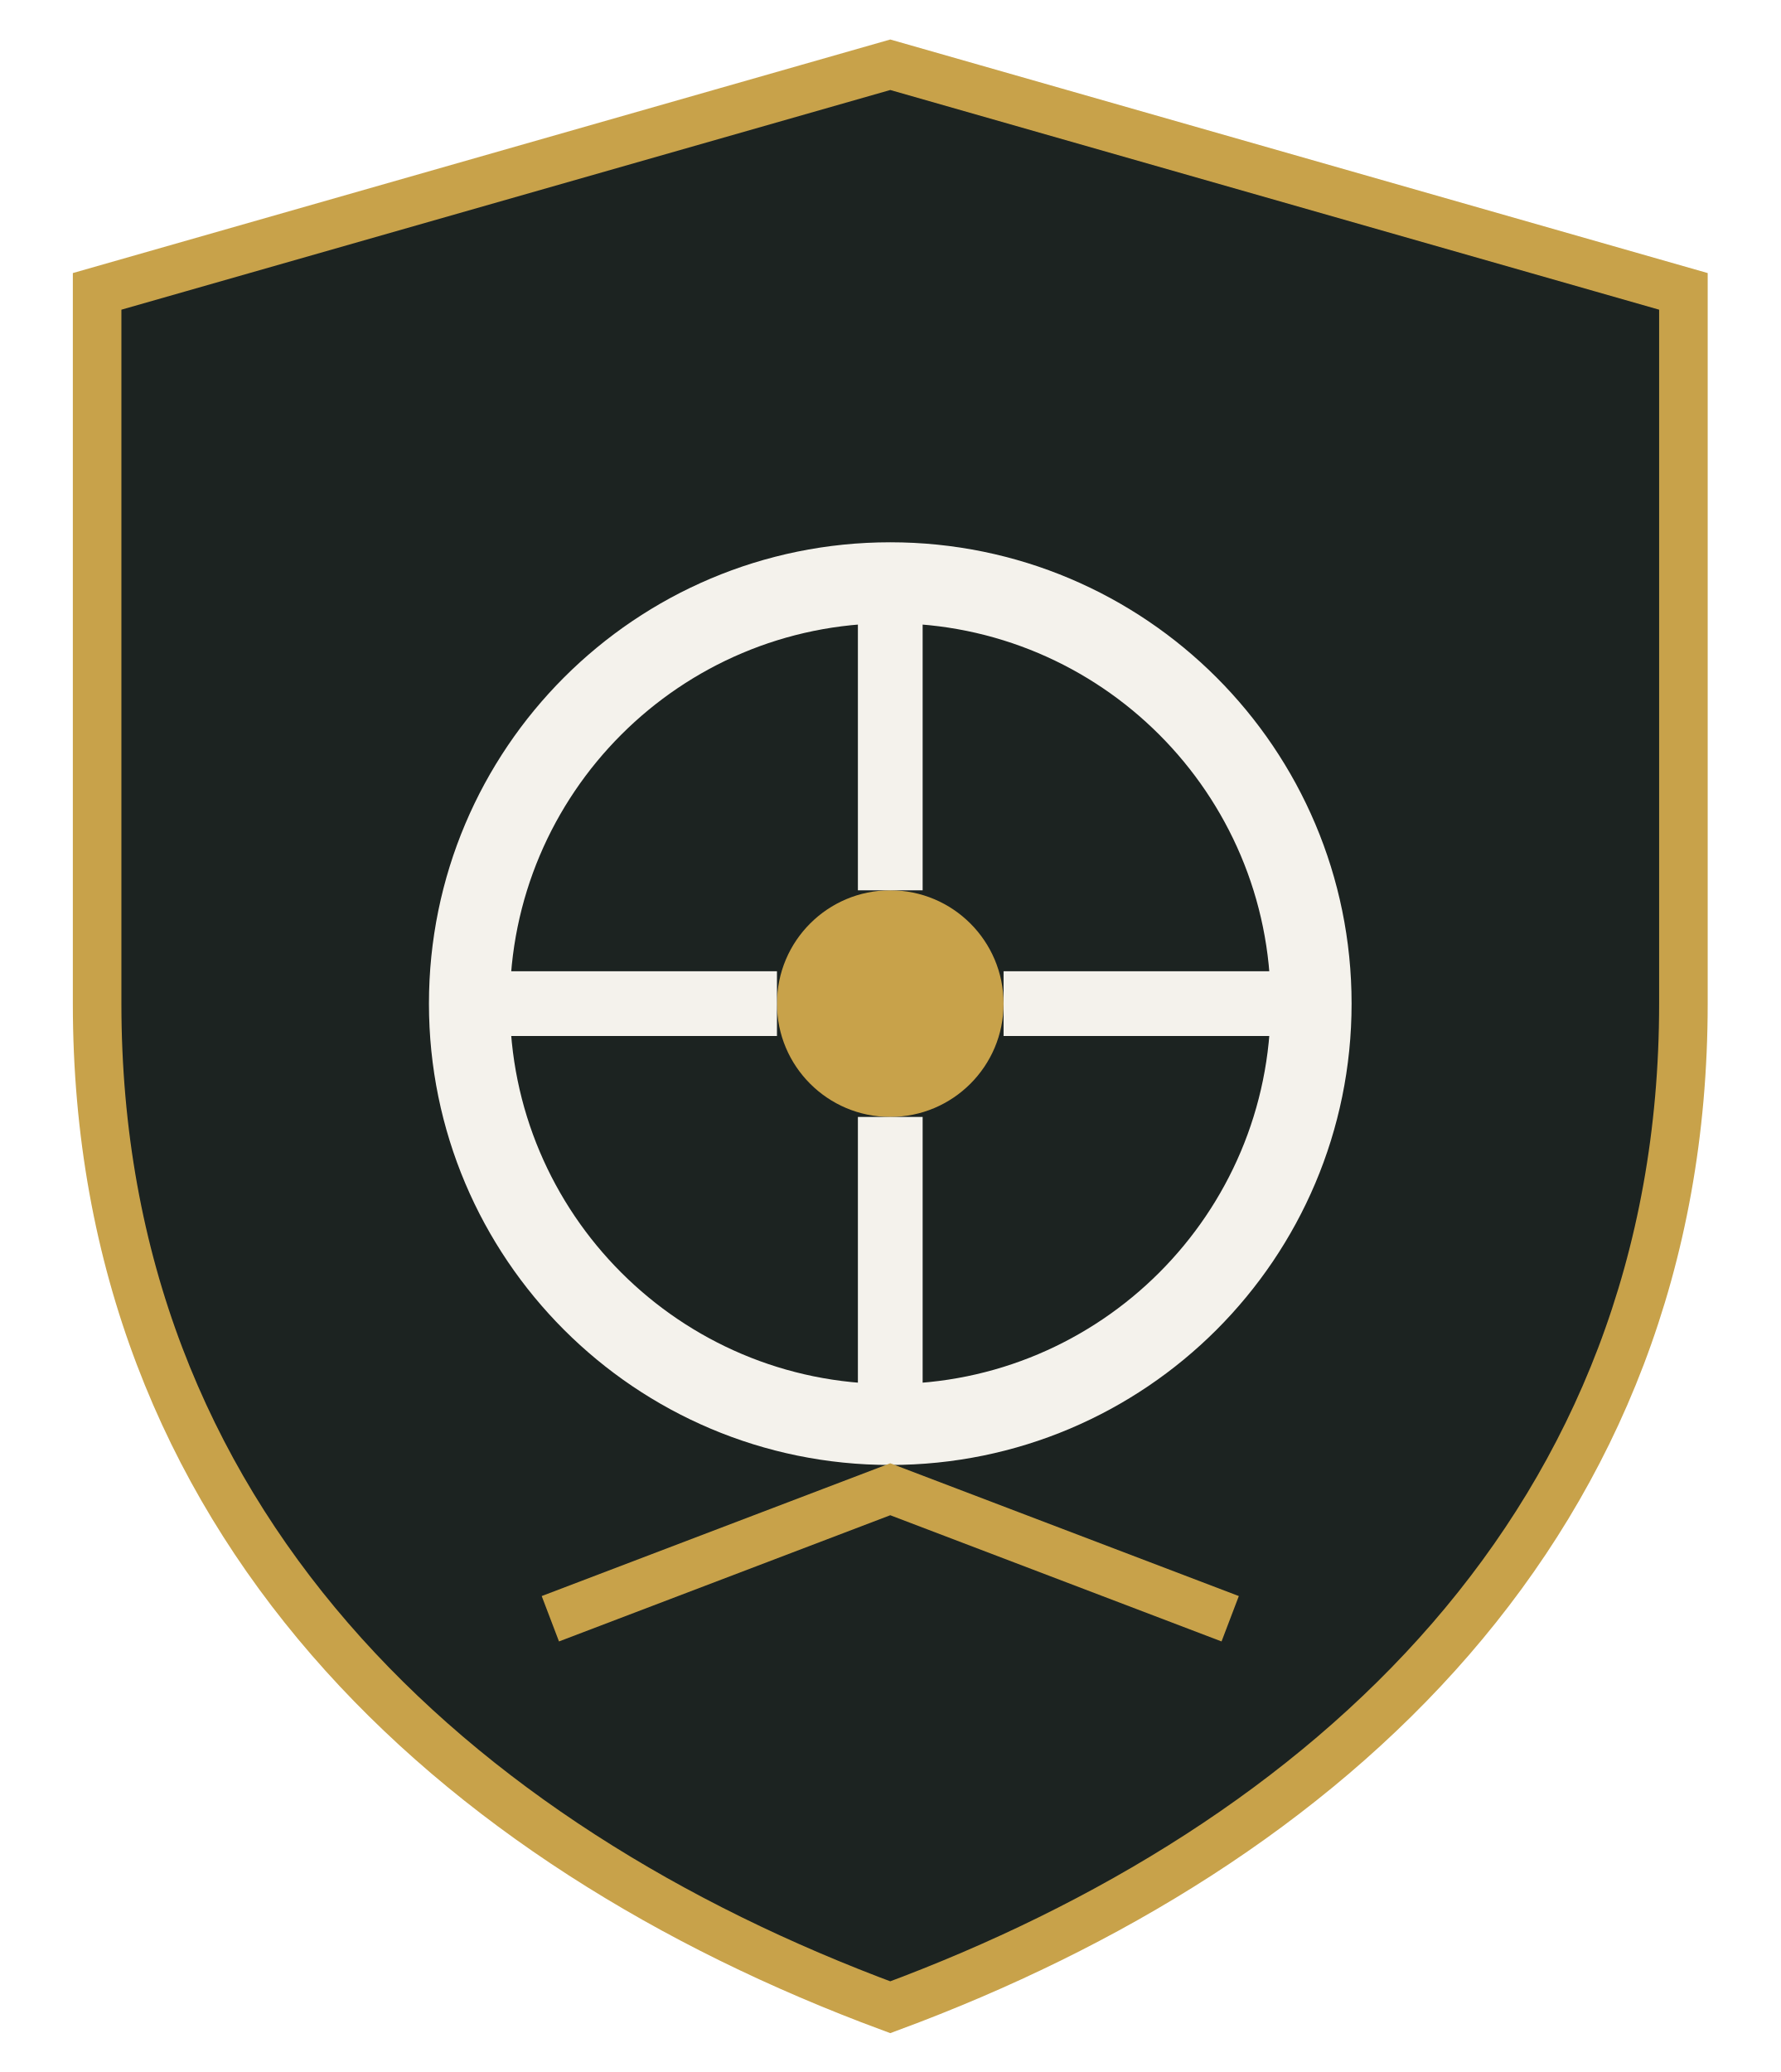
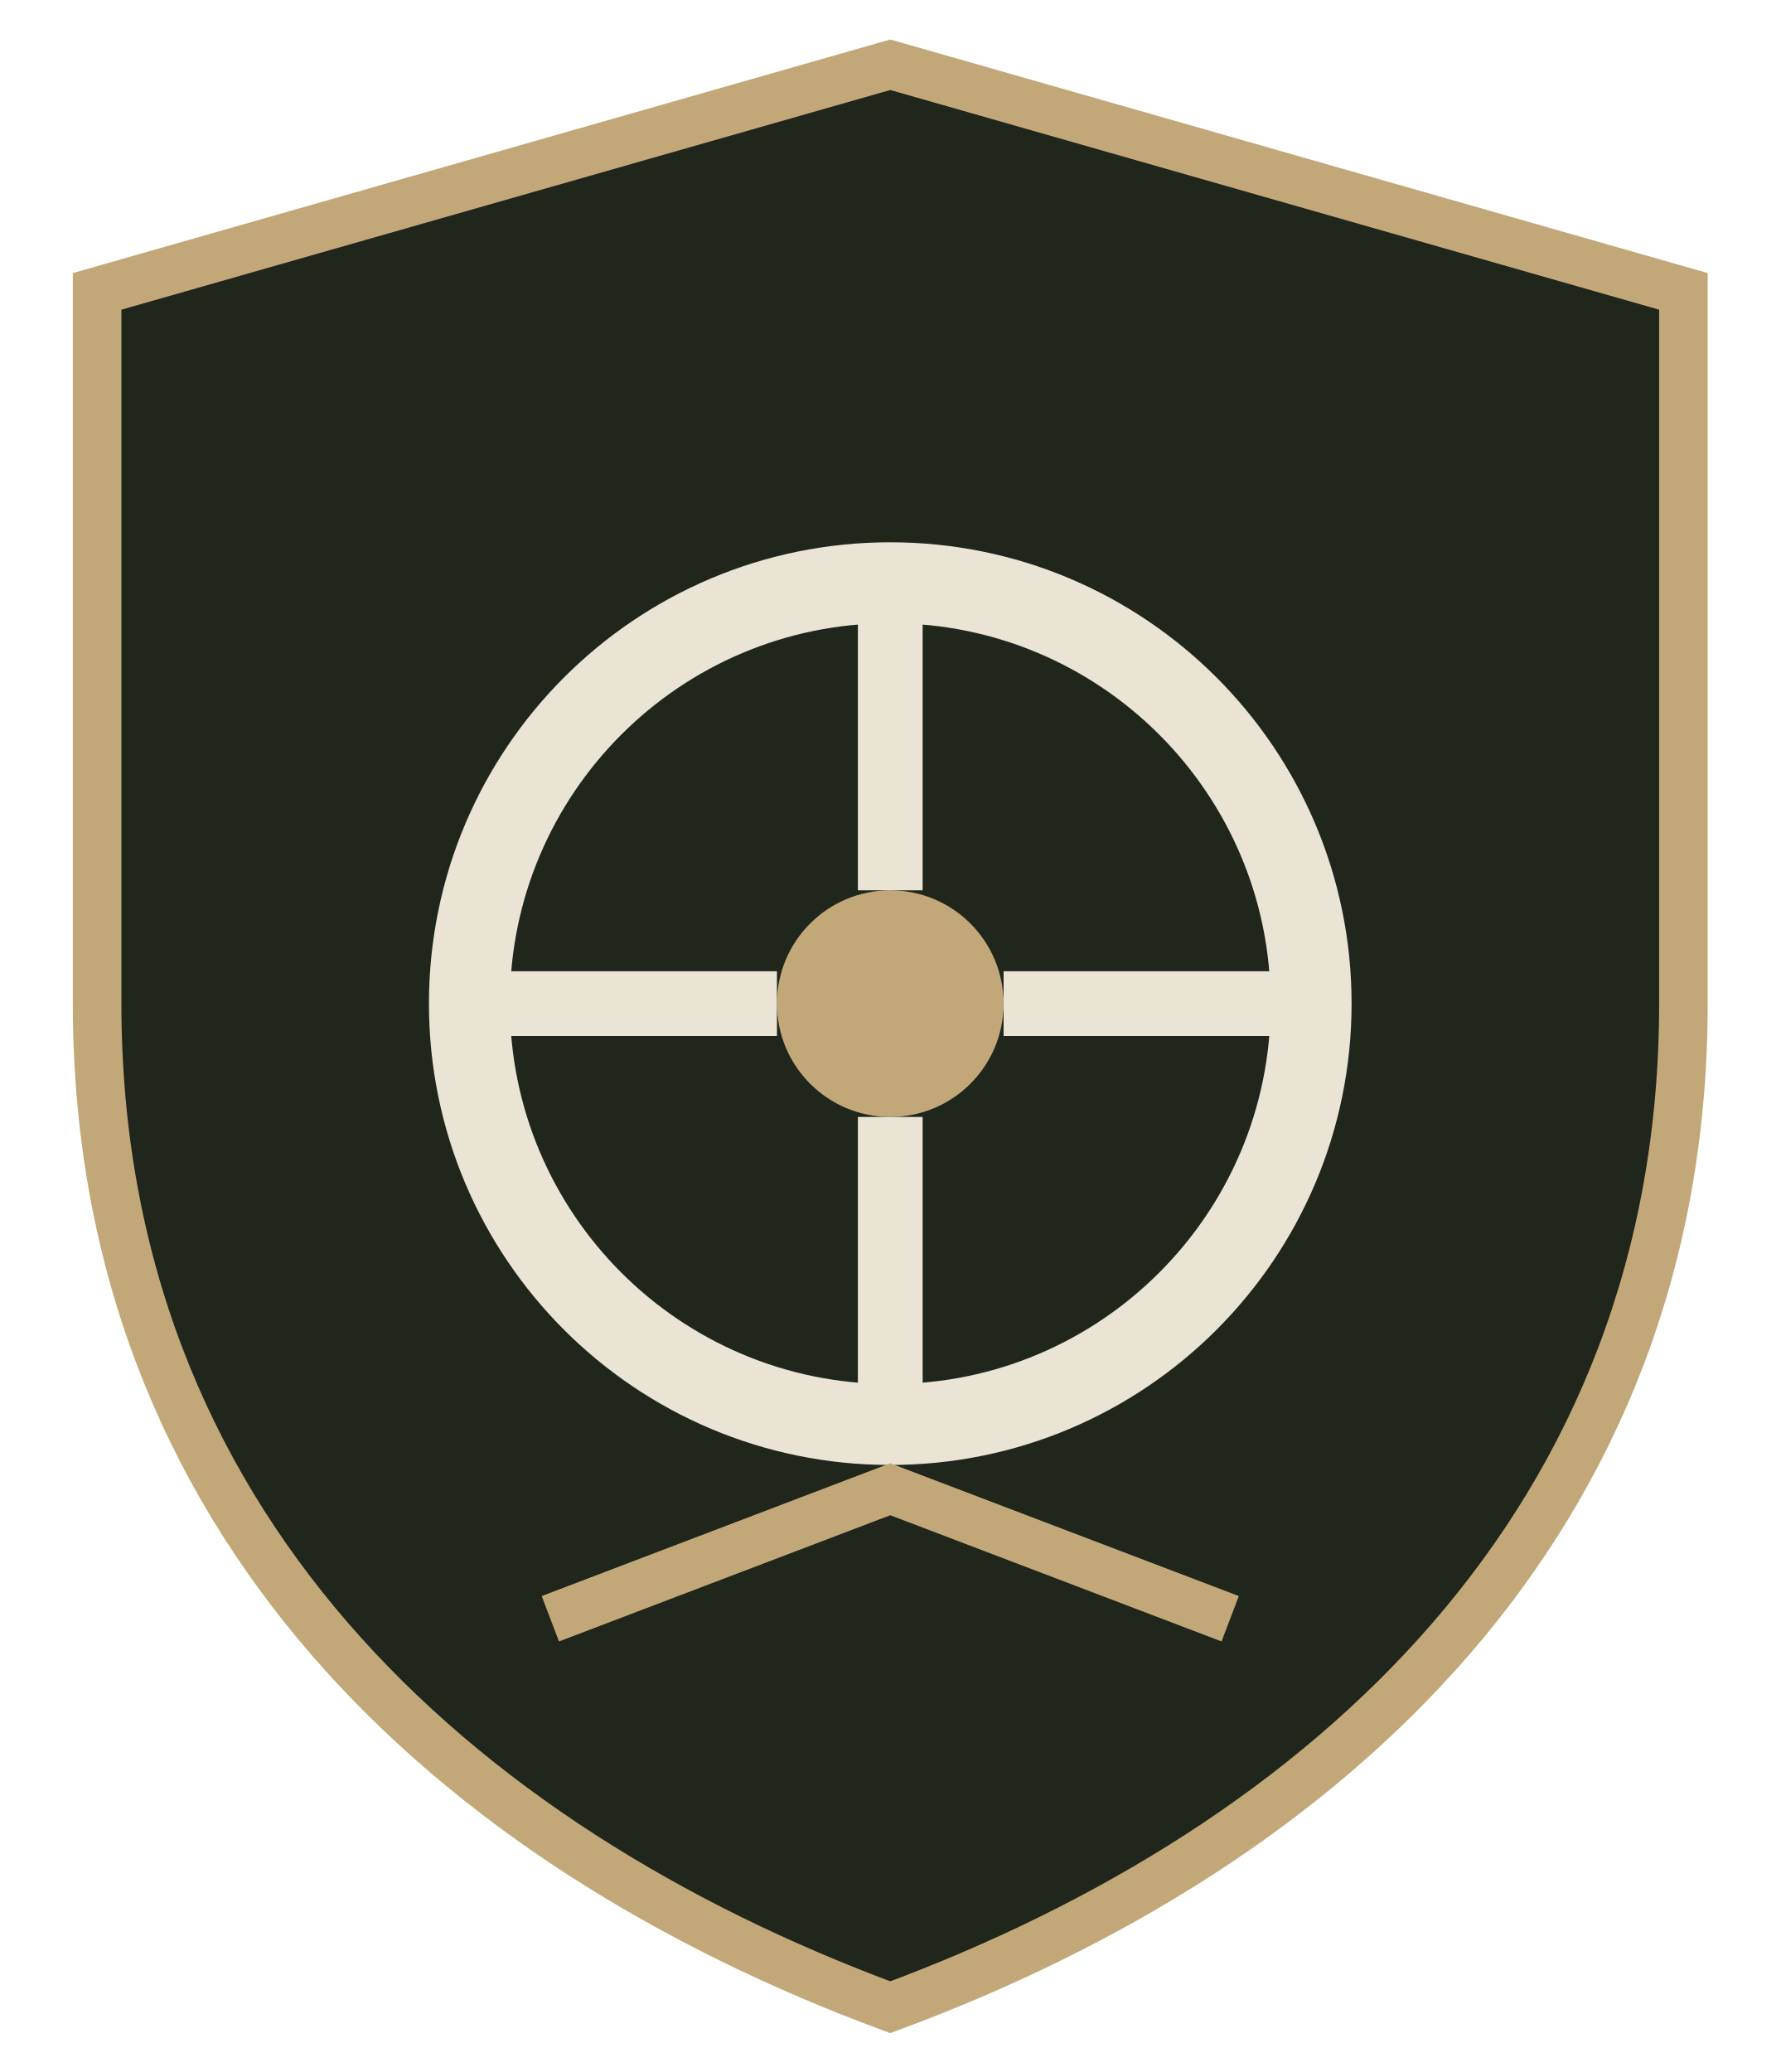
<svg xmlns="http://www.w3.org/2000/svg" viewBox="0 0 110 128" width="110" height="128" role="img" aria-label="Nomad insignia">
-   <path d="M55 4 L104 18 V62 C104 94 82 114 55 124 C28 114 6 94 6 62 V18 Z" fill="#1c2321" stroke="#c8a24a" stroke-width="3" />
-   <circle cx="55" cy="62" r="26" fill="none" stroke="#f4f2ec" stroke-width="5" />
-   <circle cx="55" cy="62" r="7" fill="#c8a24a" />
-   <path d="M55 36 V55 M55 69 V88 M29 62 H48 M62 62 H81" stroke="#f4f2ec" stroke-width="4" />
-   <path d="M34 100 L55 92 L76 100" stroke="#c8a24a" stroke-width="3" fill="none" />
+   <path d="M55 4 L104 18 V62 C104 94 82 114 55 124 C28 114 6 94 6 62 V18 Z" fill="#20261c" stroke="#c2a878" stroke-width="3" />
+   <circle cx="55" cy="62" r="26" fill="none" stroke="#e9e4d3" stroke-width="5" />
+   <circle cx="55" cy="62" r="7" fill="#c2a878" />
+   <path d="M55 36 V55 M55 69 V88 M29 62 H48 M62 62 H81" stroke="#e9e4d3" stroke-width="4" />
+   <path d="M34 100 L55 92 L76 100" stroke="#c2a878" stroke-width="3" fill="none" />
</svg>
